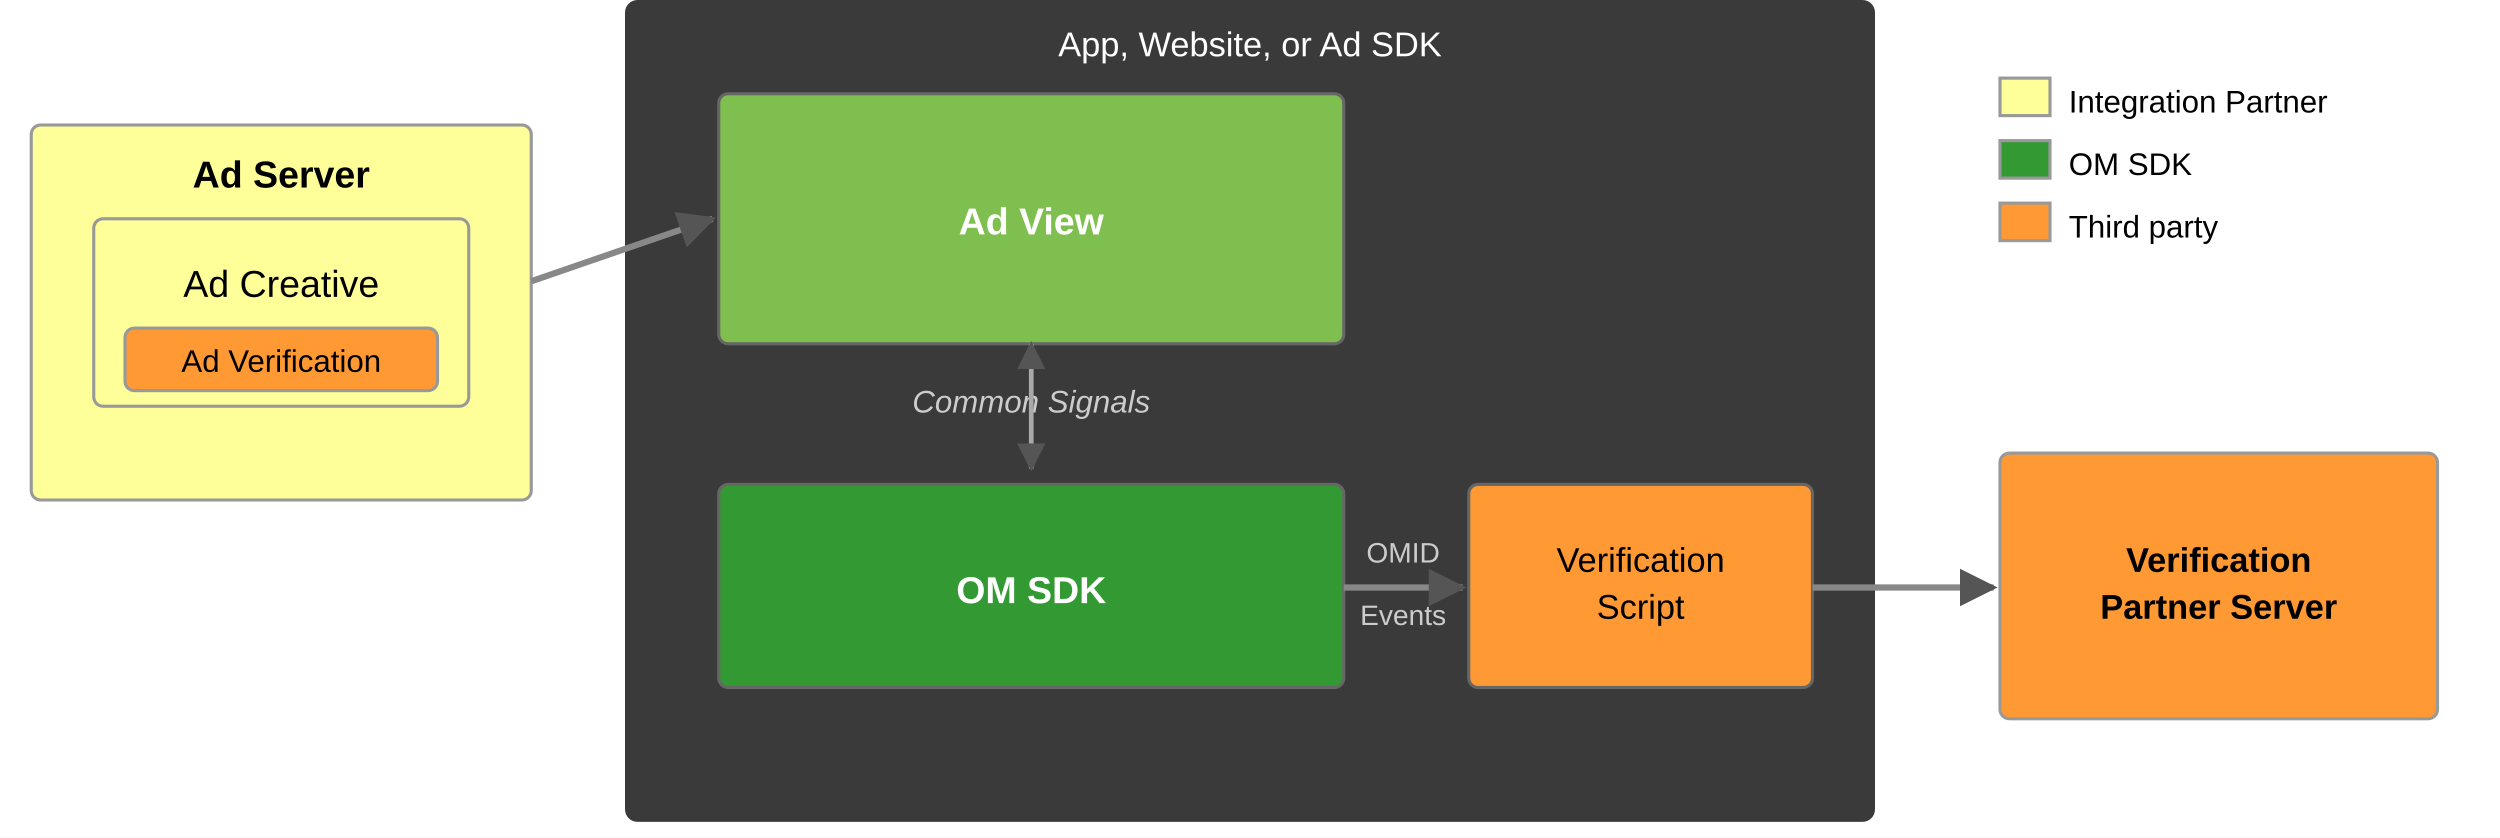
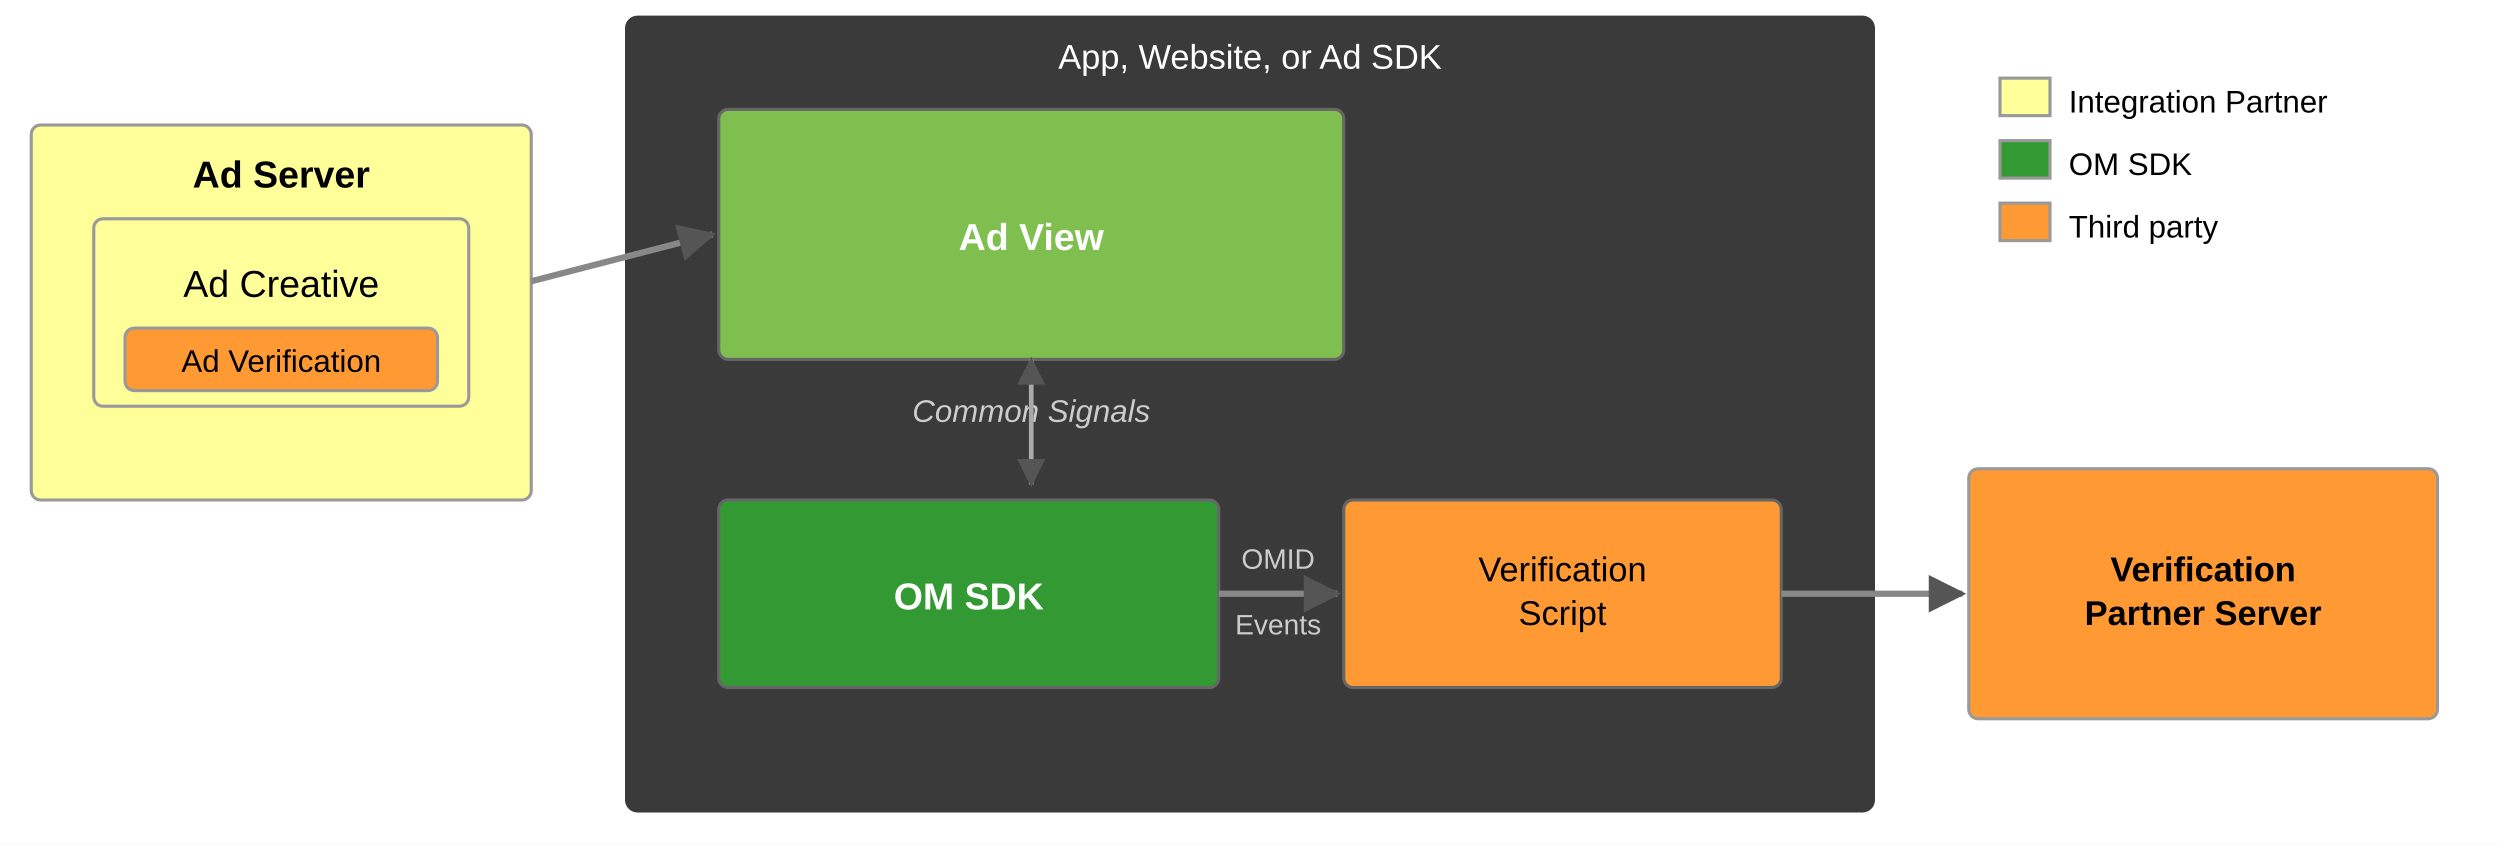
- <svg xmlns="http://www.w3.org/2000/svg" viewBox="0 0 800 268" font-family="Arial, sans-serif" font-size="12">
-   <rect x="0" y="0" width="800" height="268" fill="white" />
+ <svg xmlns="http://www.w3.org/2000/svg" viewBox="0 0 800 270" font-family="Arial, sans-serif" font-size="12">
+   <rect x="0" y="0" width="800" height="270" fill="white" />
  <defs>
    <marker id="arrow" viewBox="0 0 10 10" refX="9" refY="5" markerWidth="6" markerHeight="6" orient="auto-start-reverse">
      <path d="M 0 0 L 10 5 L 0 10 z" fill="#555" />
    </marker>
  </defs>
-   <rect x="200" y="0" width="400" height="263" fill="#3a3a3a" rx="4" />
-   <text x="400" y="18" text-anchor="middle" fill="white" font-size="11">App, Website, or Ad SDK</text>
+   <rect x="200" y="5" width="400" height="255" fill="#3a3a3a" rx="4" />
+   <text x="400" y="22" text-anchor="middle" fill="white" font-size="11">App, Website, or Ad SDK</text>
  <rect x="10" y="40" width="160" height="120" fill="#ffff99" stroke="#999" rx="3" />
  <text x="90" y="60" text-anchor="middle" font-weight="bold">Ad Server</text>
  <rect x="30" y="70" width="120" height="60" fill="#ffff99" stroke="#999" rx="3" />
  <text x="90" y="95" text-anchor="middle">Ad Creative</text>
  <rect x="40" y="105" width="100" height="20" fill="#ff9933" stroke="#999" rx="3" />
  <text x="90" y="119" text-anchor="middle" font-size="10">Ad Verification</text>
-   <rect x="230" y="30" width="200" height="80" fill="#7fbf4f" stroke="#666" rx="3" />
-   <text x="330" y="75" text-anchor="middle" font-weight="bold" fill="white">Ad View</text>
-   <line x1="170" y1="90" x2="228" y2="70" stroke="#888" stroke-width="2" marker-end="url(#arrow)" />
-   <text x="330" y="132" text-anchor="middle" fill="#ccc" font-size="10" font-style="italic">Common Signals</text>
-   <line x1="330" y1="110" x2="330" y2="150" stroke="#aaa" stroke-width="1.5" marker-end="url(#arrow)" marker-start="url(#arrow)" />
-   <rect x="230" y="155" width="200" height="65" fill="#339933" stroke="#666" rx="3" />
-   <text x="330" y="193" text-anchor="middle" font-weight="bold" fill="white">OM SDK</text>
-   <rect x="470" y="155" width="110" height="65" fill="#ff9933" stroke="#666" rx="3" />
-   <text x="525" y="183" text-anchor="middle" font-size="11">Verification</text>
-   <text x="525" y="198" text-anchor="middle" font-size="11">Script</text>
-   <line x1="430" y1="188" x2="468" y2="188" stroke="#888" stroke-width="2" marker-end="url(#arrow)" />
-   <text x="449" y="180" text-anchor="middle" fill="#ccc" font-size="9">OMID</text>
-   <text x="449" y="200" text-anchor="middle" fill="#ccc" font-size="9">Events</text>
-   <rect x="640" y="145" width="140" height="85" fill="#ff9933" stroke="#999" rx="3" />
-   <text x="710" y="183" text-anchor="middle" font-weight="bold" font-size="11">Verification</text>
-   <text x="710" y="198" text-anchor="middle" font-weight="bold" font-size="11">Partner Server</text>
-   <line x1="580" y1="188" x2="638" y2="188" stroke="#888" stroke-width="2" marker-end="url(#arrow)" />
+   <rect x="230" y="35" width="200" height="80" fill="#7fbf4f" stroke="#666" rx="3" />
+   <text x="330" y="80" text-anchor="middle" font-weight="bold" fill="white">Ad View</text>
+   <line x1="170" y1="90" x2="228" y2="75" stroke="#888" stroke-width="2" marker-end="url(#arrow)" />
+   <text x="330" y="135" text-anchor="middle" fill="#ccc" font-size="10" font-style="italic">Common Signals</text>
+   <line x1="330" y1="115" x2="330" y2="155" stroke="#aaa" stroke-width="1.5" marker-end="url(#arrow)" marker-start="url(#arrow)" />
+   <rect x="230" y="160" width="160" height="60" fill="#339933" stroke="#666" rx="3" />
+   <text x="310" y="195" text-anchor="middle" font-weight="bold" fill="white">OM SDK</text>
+   <rect x="430" y="160" width="140" height="60" fill="#ff9933" stroke="#666" rx="3" />
+   <text x="500" y="186" text-anchor="middle" font-size="11">Verification</text>
+   <text x="500" y="200" text-anchor="middle" font-size="11">Script</text>
+   <line x1="390" y1="190" x2="428" y2="190" stroke="#888" stroke-width="2" marker-end="url(#arrow)" />
+   <text x="409" y="182" text-anchor="middle" fill="#ccc" font-size="9">OMID</text>
+   <text x="409" y="203" text-anchor="middle" fill="#ccc" font-size="9">Events</text>
+   <rect x="630" y="150" width="150" height="80" fill="#ff9933" stroke="#999" rx="3" />
+   <text x="705" y="186" text-anchor="middle" font-weight="bold" font-size="11">Verification</text>
+   <text x="705" y="200" text-anchor="middle" font-weight="bold" font-size="11">Partner Server</text>
+   <line x1="570" y1="190" x2="628" y2="190" stroke="#888" stroke-width="2" marker-end="url(#arrow)" />
  <rect x="640" y="25" width="16" height="12" fill="#ffff99" stroke="#999" />
  <text x="662" y="36" font-size="10">Integration Partner</text>
  <rect x="640" y="45" width="16" height="12" fill="#339933" stroke="#999" />
  <text x="662" y="56" font-size="10">OM SDK</text>
  <rect x="640" y="65" width="16" height="12" fill="#ff9933" stroke="#999" />
  <text x="662" y="76" font-size="10">Third party</text>
</svg>
